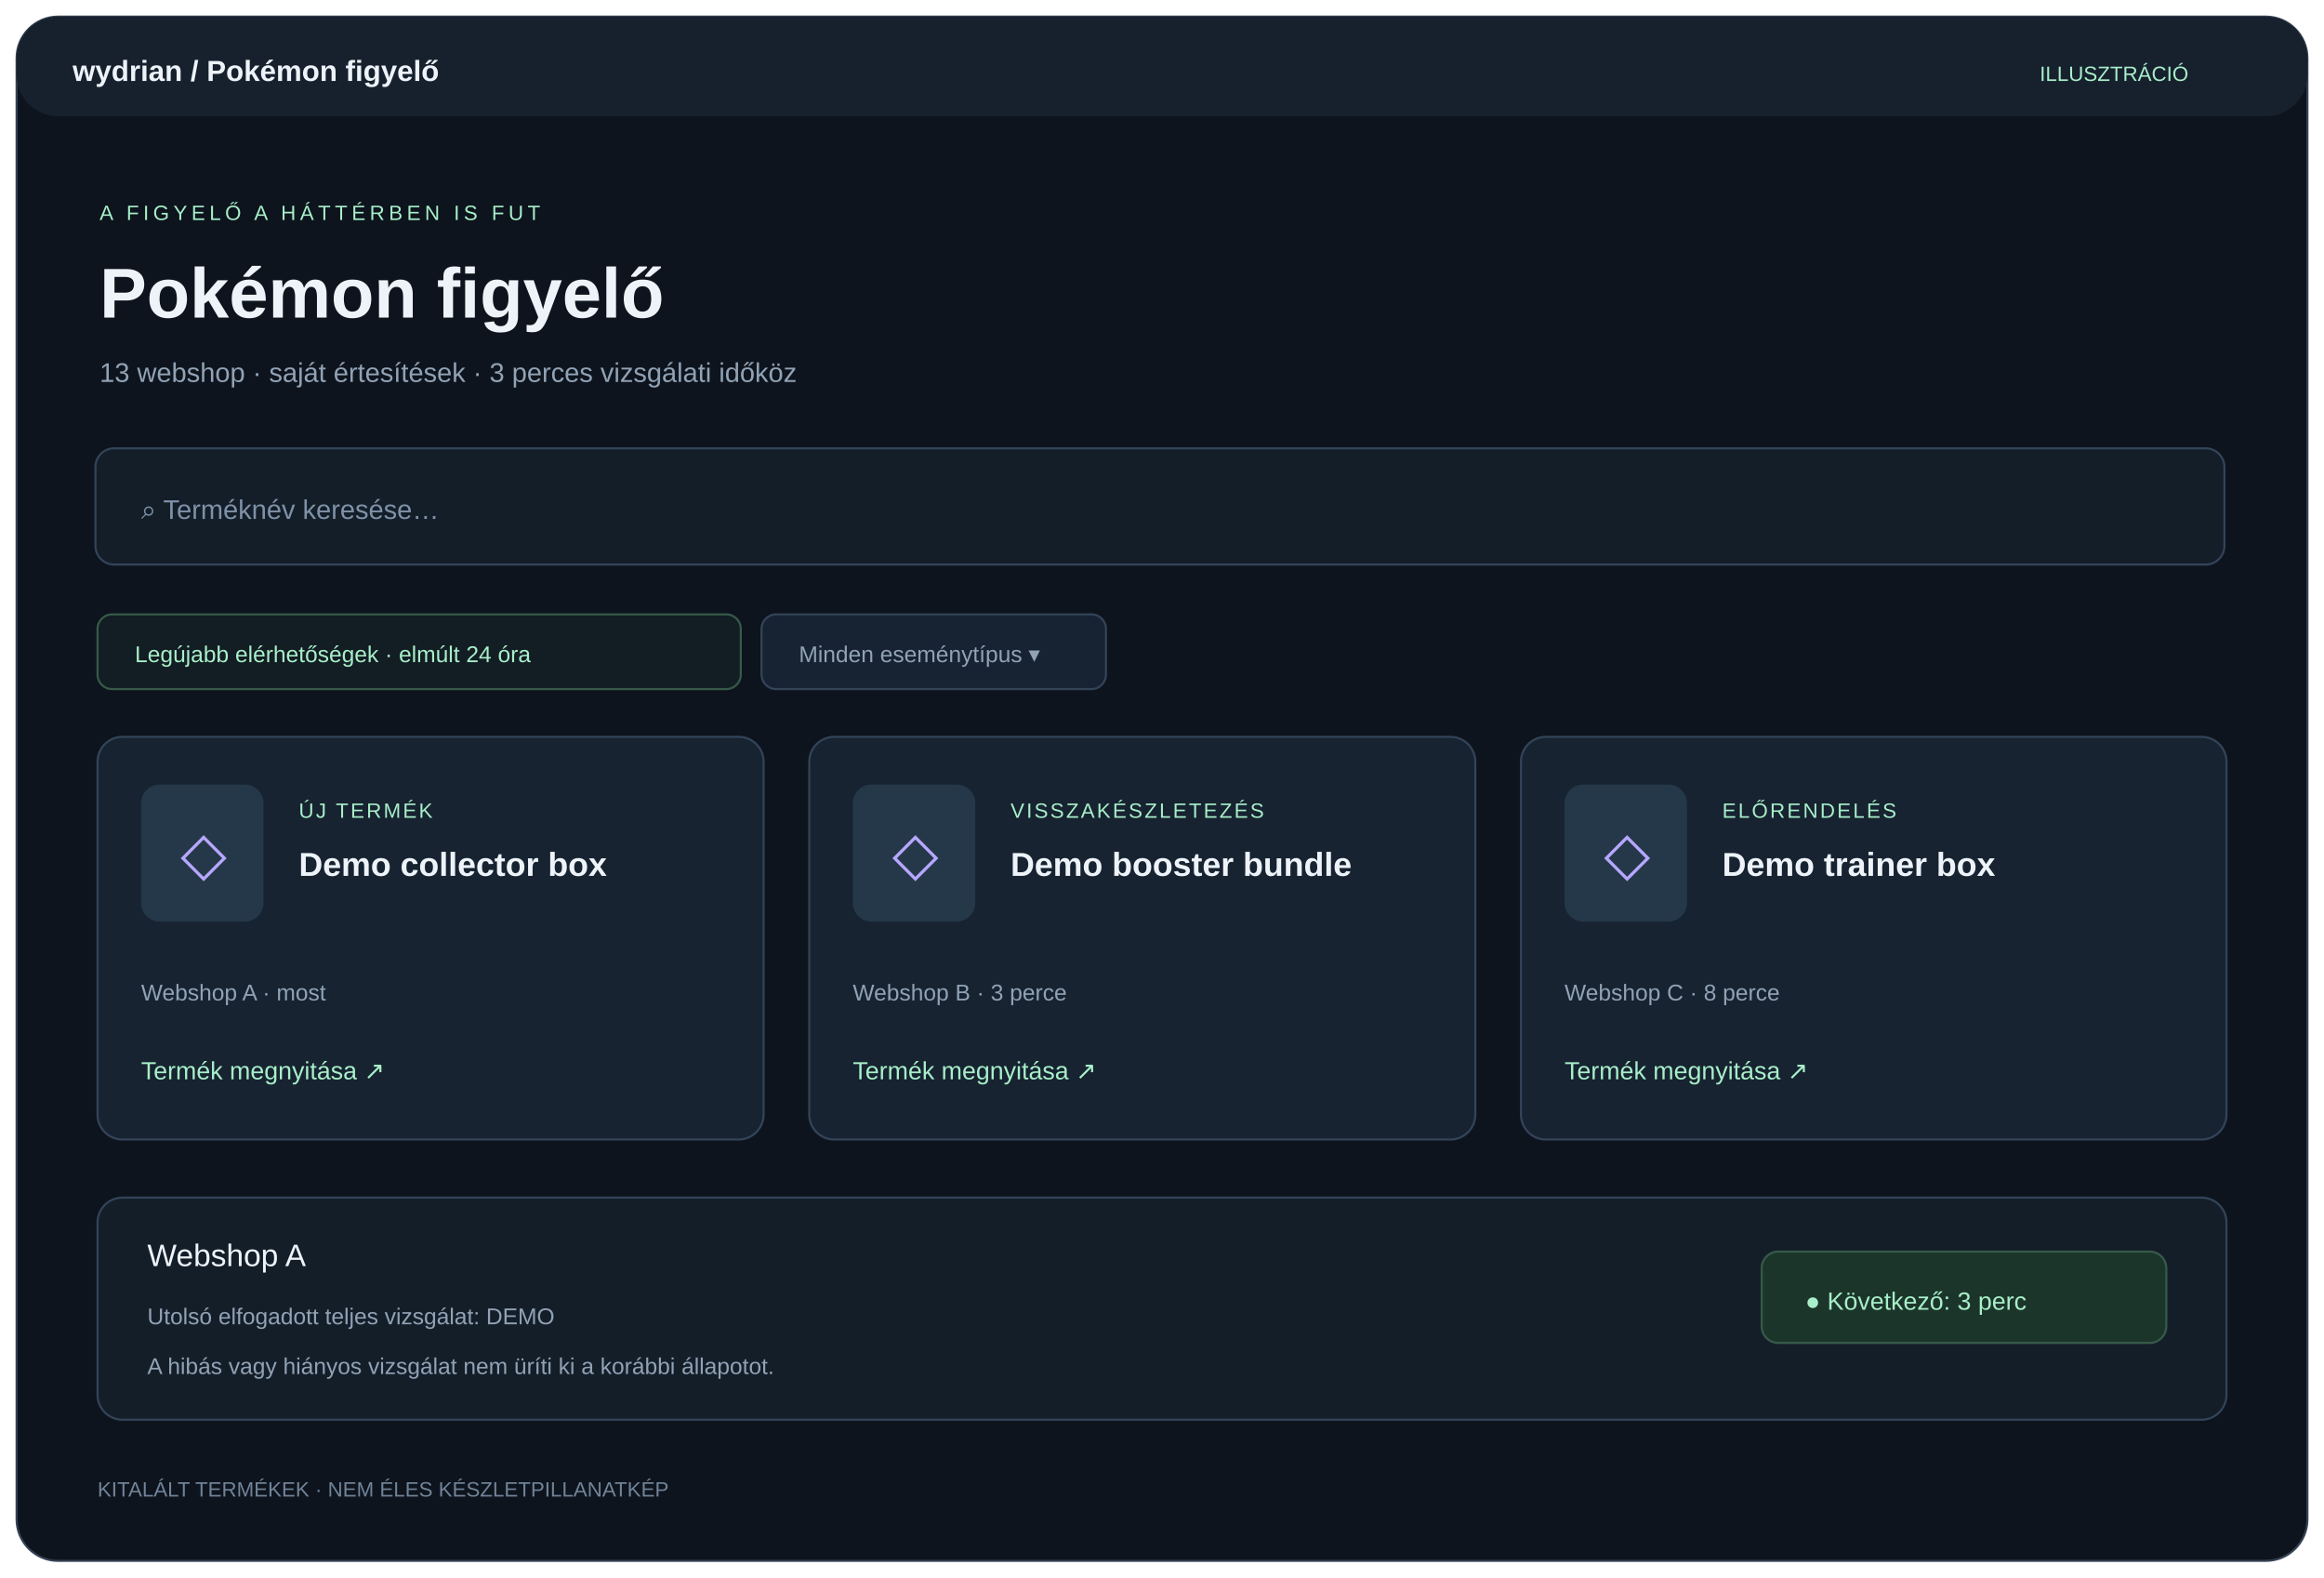
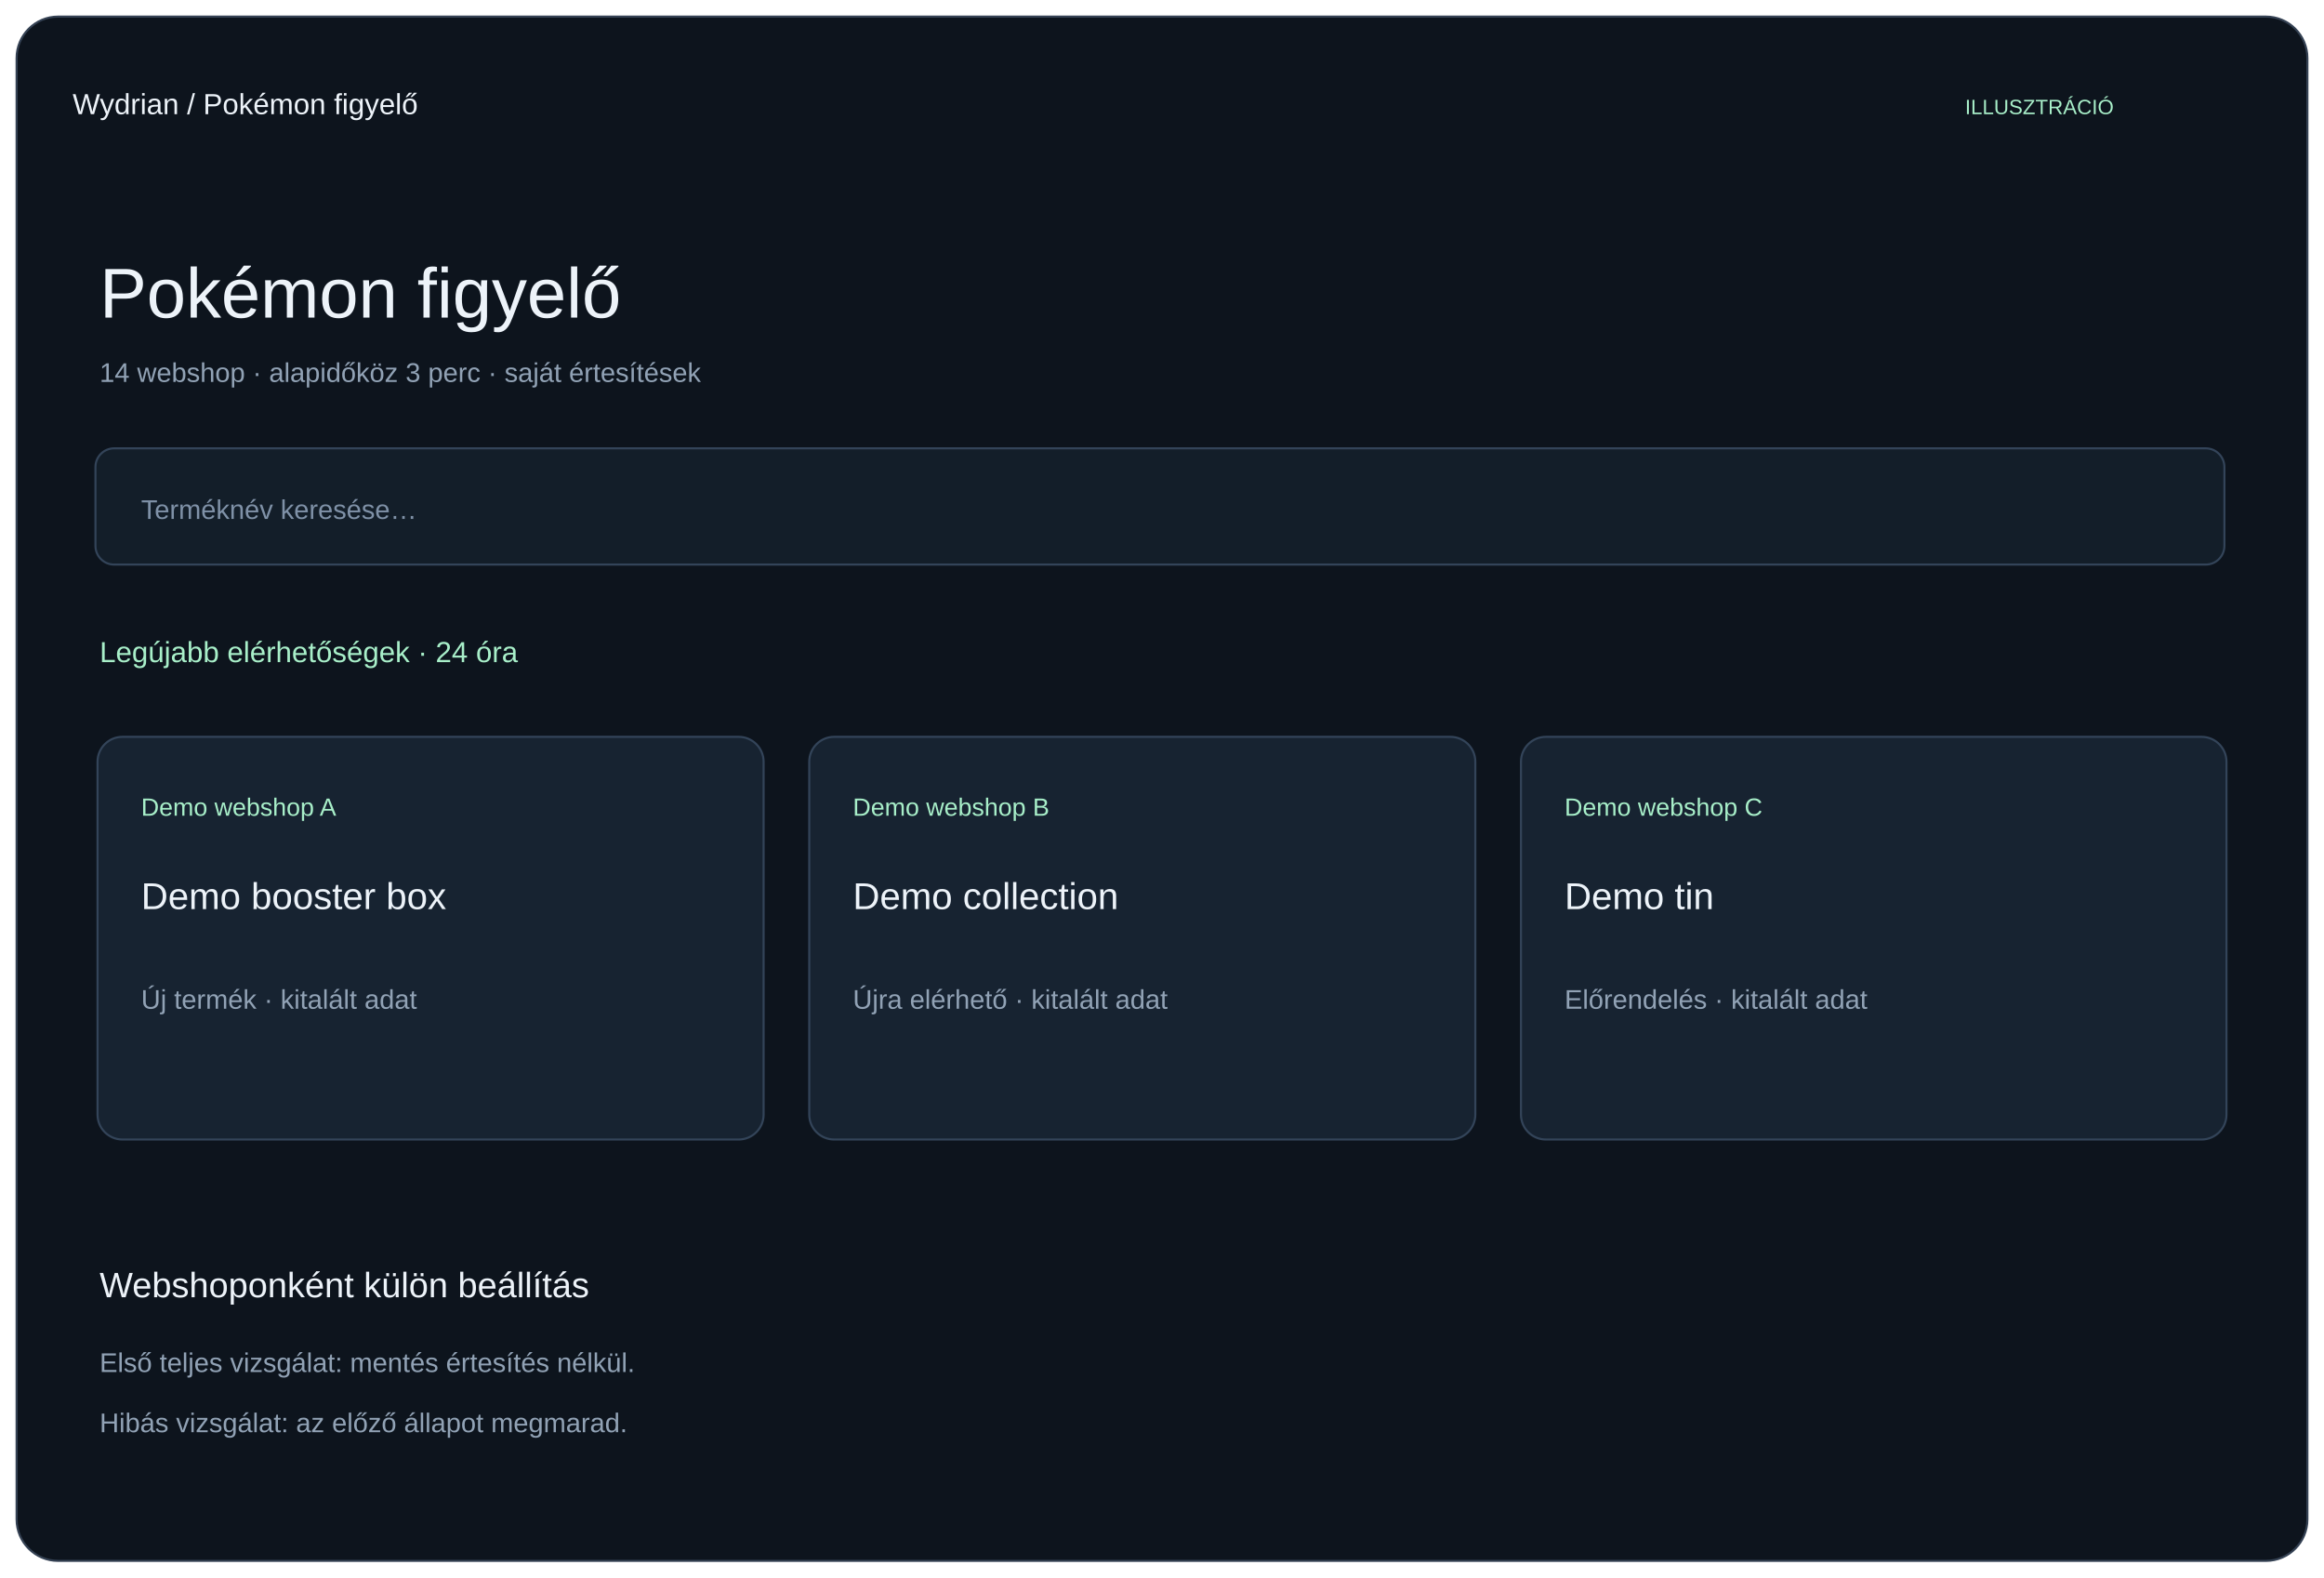
<svg xmlns="http://www.w3.org/2000/svg" width="1120" height="760" viewBox="0 0 1120 760" role="img" aria-labelledby="t d">
  <g font-family="Segoe UI,Arial,sans-serif">
    <rect x="8" y="8" width="1104" height="744" rx="20" fill="#0d141d" stroke="#344153" />
-     <rect x="8" y="8" width="1104" height="48" rx="20" fill="#17212e" />
-     <text x="35" y="39" fill="#edf3f9" font-size="14" font-weight="650">wydrian / Pokémon figyelő</text>
-     <text x="983" y="39" fill="#a8efc9" font-size="10">ILLUSZTRÁCIÓ</text>
-     <text x="48" y="106" font-size="10" letter-spacing="2" fill="#a8efc9">A FIGYELŐ A HÁTTÉRBEN IS FUT</text>
-     <text x="48" y="153" font-size="34" font-weight="650" fill="#edf3f9">Pokémon figyelő</text>
-     <text x="48" y="184" font-size="13" fill="#91a2b5">13 webshop · saját értesítések · 3 perces vizsgálati időköz</text>
+     <text x="35" y="55" fill="#edf3f9" font-size="14">Wydrian / Pokémon figyelő</text>
+     <text x="947" y="55" fill="#a8efc9" font-size="10">ILLUSZTRÁCIÓ</text>
+     <text x="48" y="153" font-size="34" fill="#edf3f9">Pokémon figyelő</text>
+     <text x="48" y="184" font-size="13" fill="#91a2b5">14 webshop · alapidőköz 3 perc · saját értesítések</text>
    <rect x="46" y="216" width="1026" height="56" rx="9" fill="#131e29" stroke="#334459" />
-     <text x="68" y="250" font-size="13" fill="#7f91a7">⌕   Terméknév keresése…</text>
-     <rect x="47" y="296" width="310" height="36" rx="7" fill="#a8efc90b" stroke="#365a49" />
-     <text x="65" y="319" font-size="11" fill="#a8efc9">Legújabb elérhetőségek · elmúlt 24 óra</text>
-     <rect x="367" y="296" width="166" height="36" rx="7" fill="#172333" stroke="#334459" />
-     <text x="385" y="319" font-size="11" fill="#91a2b5">Minden eseménytípus ▾</text>
-     <g>
-       <rect x="47" y="355" width="321" height="194" rx="12" fill="#172331" stroke="#334459" />
-       <rect x="390" y="355" width="321" height="194" rx="12" fill="#172331" stroke="#334459" />
-       <rect x="733" y="355" width="340" height="194" rx="12" fill="#172331" stroke="#334459" />
-     </g>
-     <g fill="#253849">
-       <rect x="68" y="378" width="59" height="66" rx="9" />
-       <rect x="411" y="378" width="59" height="66" rx="9" />
-       <rect x="754" y="378" width="59" height="66" rx="9" />
-     </g>
-     <g fill="#b6a7ff" font-size="29">
-       <text x="87" y="421">◇</text>
-       <text x="430" y="421">◇</text>
-       <text x="773" y="421">◇</text>
-     </g>
-     <g fill="#a8efc9" font-size="10" letter-spacing="1">
-       <text x="144" y="394">ÚJ TERMÉK</text>
-       <text x="487" y="394">VISSZAKÉSZLETEZÉS</text>
-       <text x="830" y="394">ELŐRENDELÉS</text>
-     </g>
-     <g fill="#edf3f9" font-size="16" font-weight="600">
-       <text x="144" y="422">Demo collector box</text>
-       <text x="487" y="422">Demo booster bundle</text>
-       <text x="830" y="422">Demo trainer box</text>
-     </g>
-     <g fill="#91a2b5" font-size="11">
-       <text x="68" y="482">Webshop A · most</text>
-       <text x="411" y="482">Webshop B · 3 perce</text>
-       <text x="754" y="482">Webshop C · 8 perce</text>
+     <text x="68" y="250" font-size="13" fill="#7f91a7">Terméknév keresése…</text>
+     <text x="48" y="319" font-size="14" fill="#a8efc9">Legújabb elérhetőségek · 24 óra</text>
+     <g fill="#172331" stroke="#334459">
+       <rect x="47" y="355" width="321" height="194" rx="12" />
+       <rect x="390" y="355" width="321" height="194" rx="12" />
+       <rect x="733" y="355" width="340" height="194" rx="12" />
    </g>
    <g fill="#a8efc9" font-size="12">
-       <text x="68" y="520">Termék megnyitása ↗</text>
-       <text x="411" y="520">Termék megnyitása ↗</text>
-       <text x="754" y="520">Termék megnyitása ↗</text>
+       <text x="68" y="393">Demo webshop A</text>
+       <text x="411" y="393">Demo webshop B</text>
+       <text x="754" y="393">Demo webshop C</text>
    </g>
-     <rect x="47" y="577" width="1026" height="107" rx="12" fill="#141e29" stroke="#334459" />
-     <text x="71" y="610" font-size="15" fill="#edf3f9">Webshop A</text>
-     <text x="71" y="638" font-size="11" fill="#91a2b5">Utolsó elfogadott teljes vizsgálat: DEMO</text>
-     <text x="71" y="662" font-size="11" fill="#91a2b5">A hibás vagy hiányos vizsgálat nem üríti ki a korábbi állapotot.</text>
-     <rect x="849" y="603" width="195" height="44" rx="8" fill="#1c352b" stroke="#365a49" />
-     <text x="870" y="631" font-size="12" fill="#a8efc9">●   Következő: 3 perc</text>
-     <text x="47" y="721" font-size="10" fill="#718398">KITALÁLT TERMÉKEK · NEM ÉLES KÉSZLETPILLANATKÉP</text>
+     <g fill="#edf3f9" font-size="18">
+       <text x="68" y="438">Demo booster box</text>
+       <text x="411" y="438">Demo collection</text>
+       <text x="754" y="438">Demo tin</text>
+     </g>
+     <g fill="#91a2b5" font-size="13">
+       <text x="68" y="486">Új termék · kitalált adat</text>
+       <text x="411" y="486">Újra elérhető · kitalált adat</text>
+       <text x="754" y="486">Előrendelés · kitalált adat</text>
+     </g>
+     <text x="48" y="625" font-size="17" fill="#edf3f9">Webshoponként külön beállítás</text>
+     <text x="48" y="661" font-size="13" fill="#91a2b5">Első teljes vizsgálat: mentés értesítés nélkül.</text>
+     <text x="48" y="690" font-size="13" fill="#91a2b5">Hibás vizsgálat: az előző állapot megmarad.</text>
  </g>
</svg>
